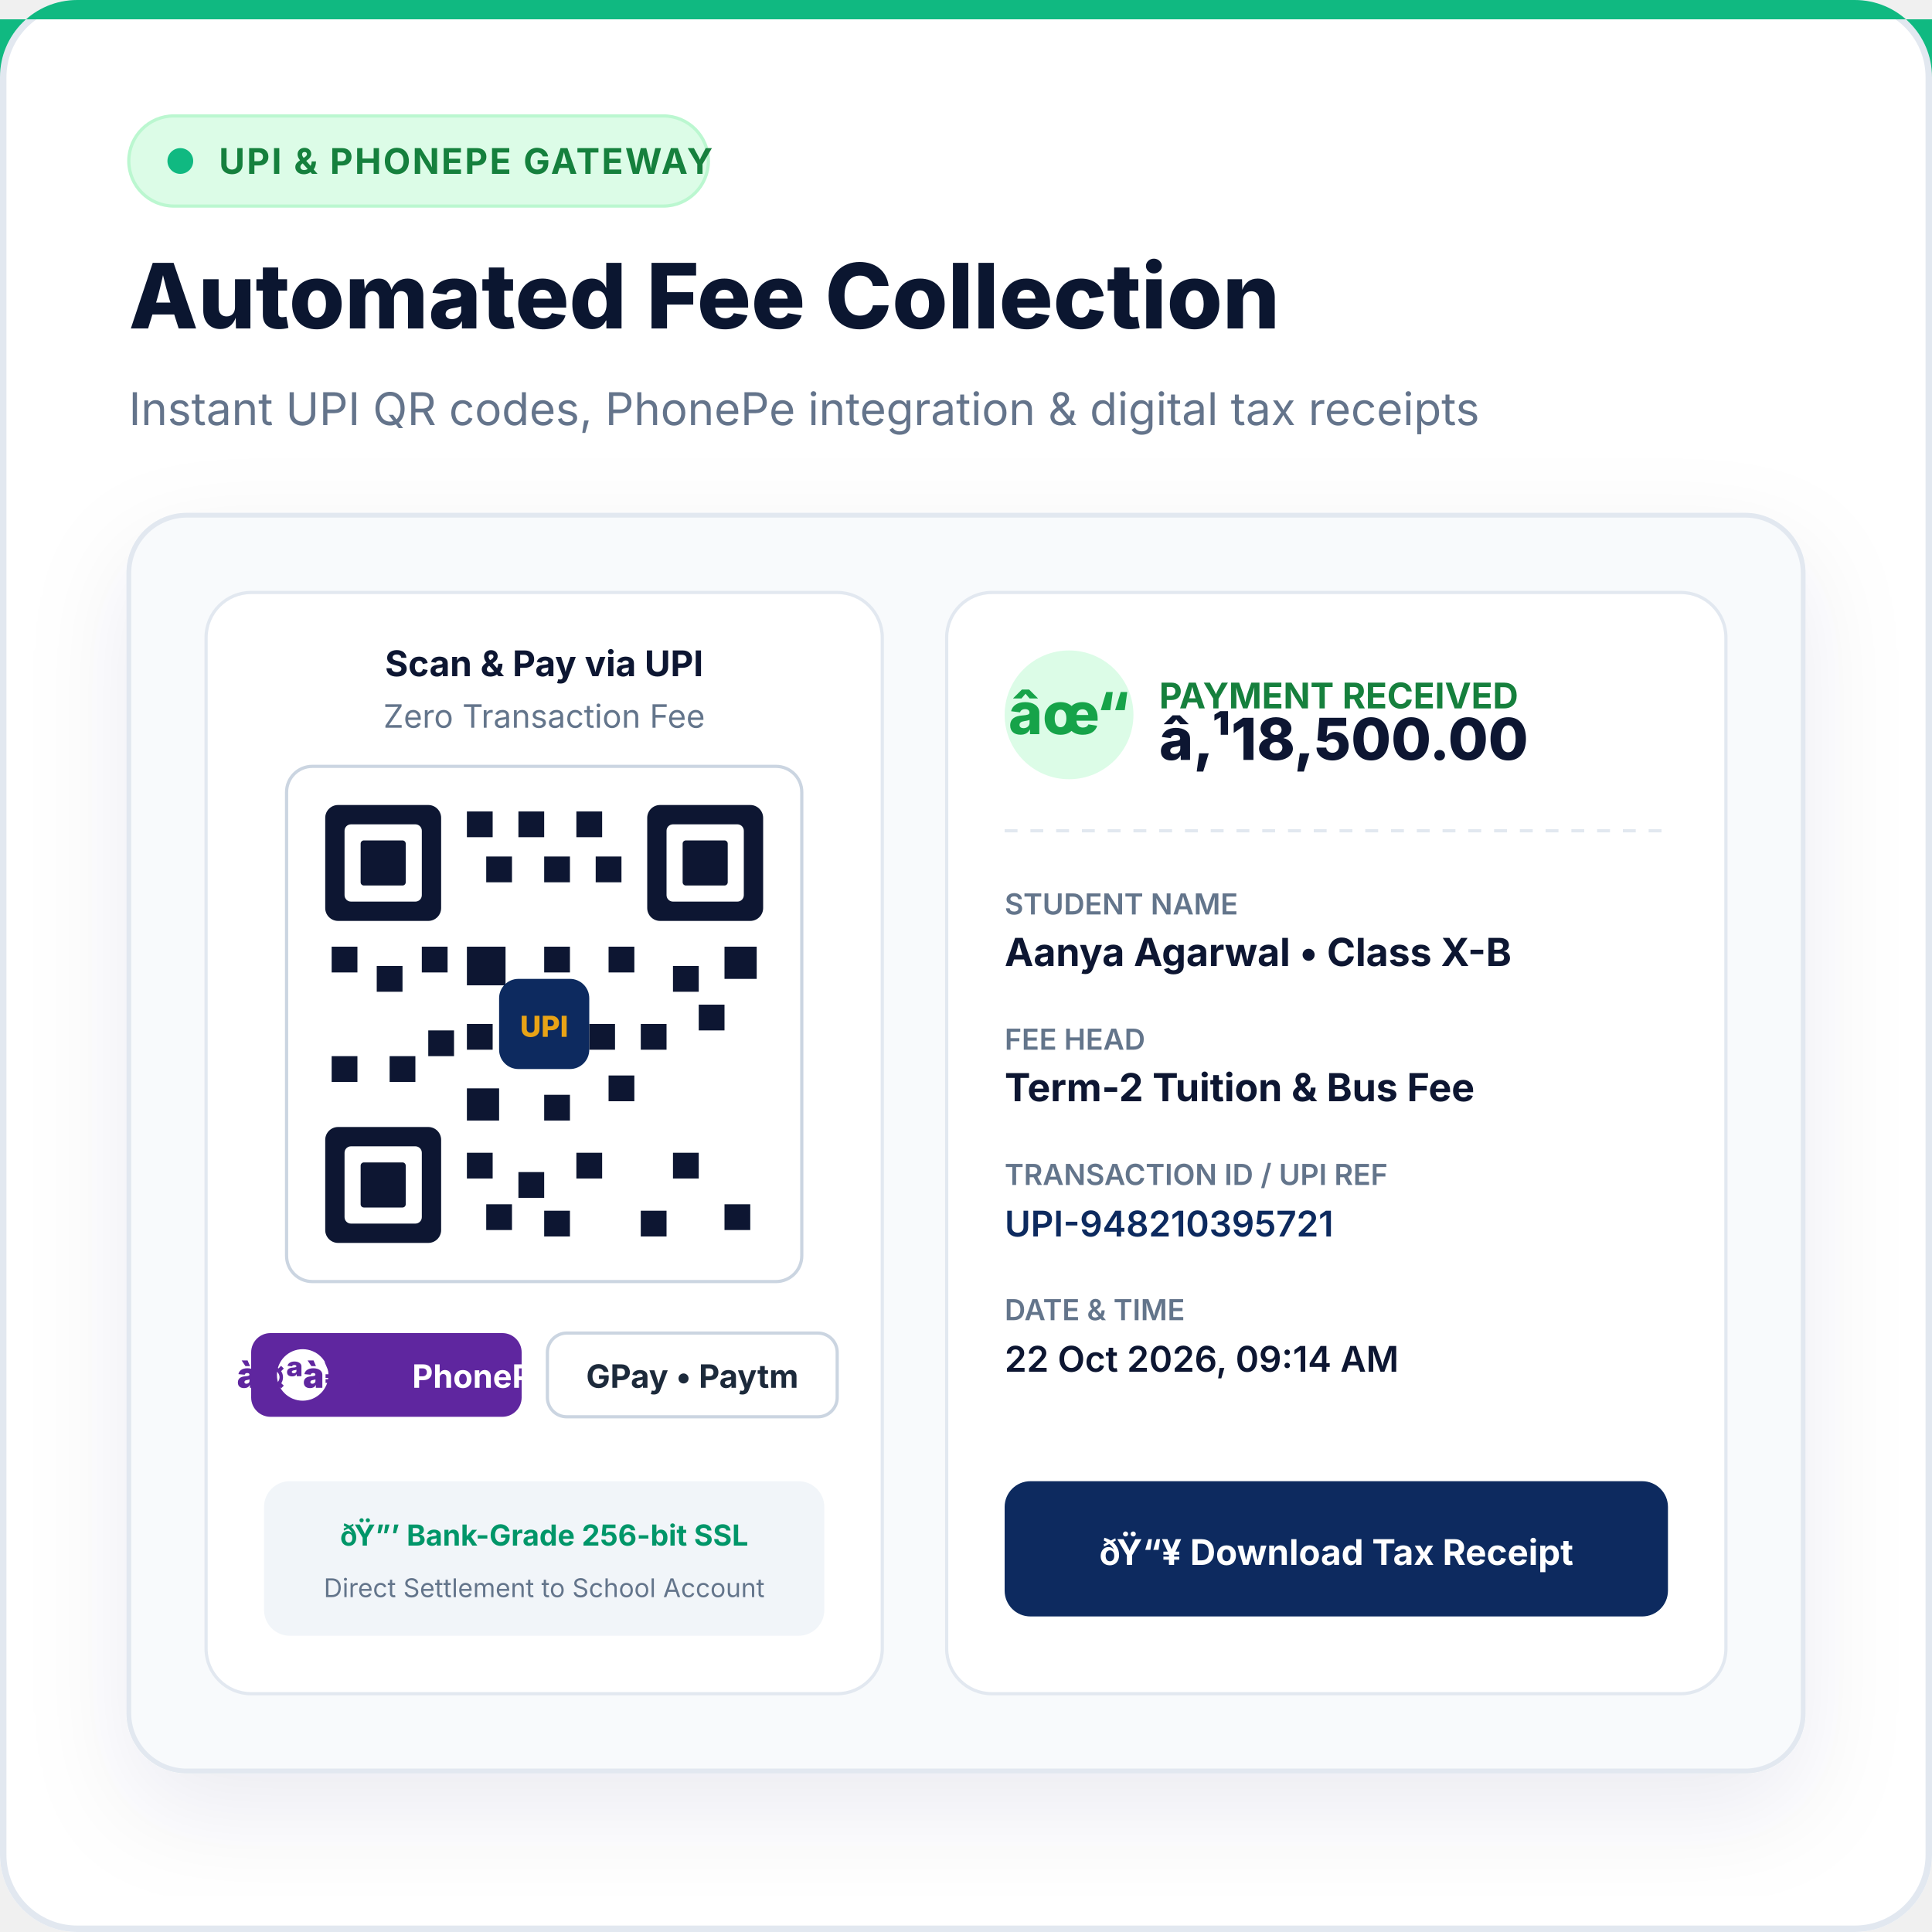
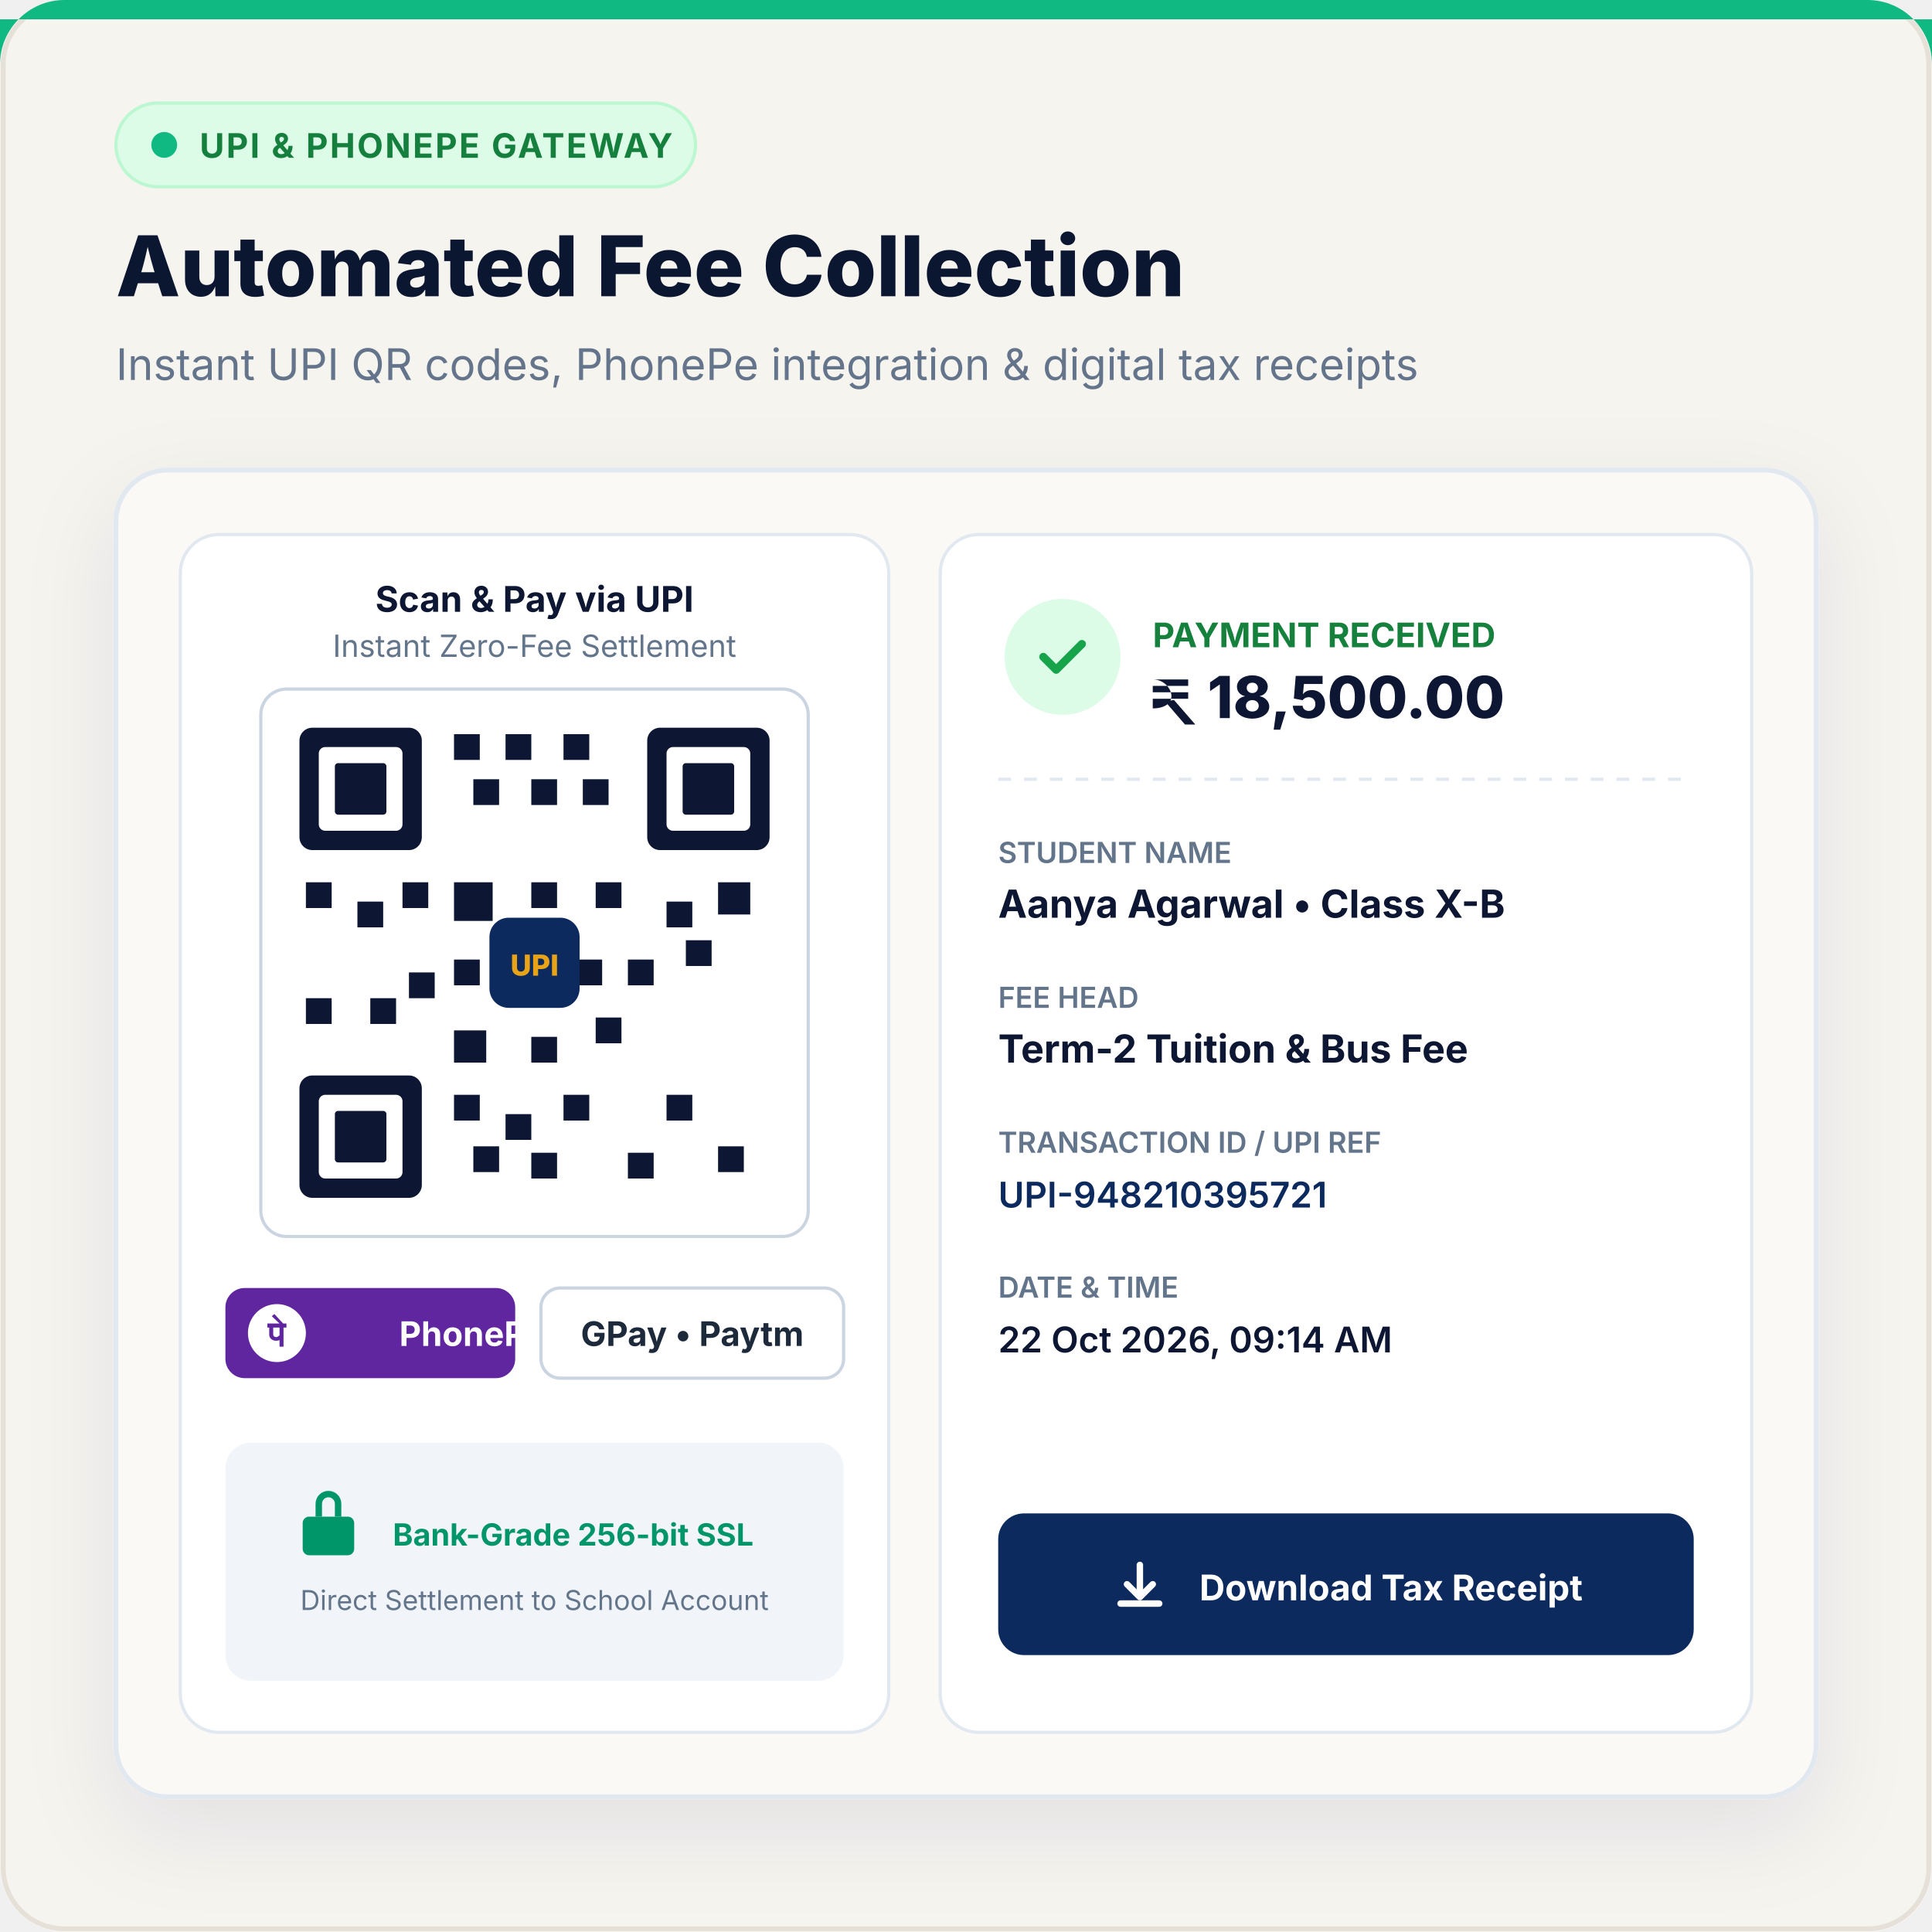
<svg xmlns="http://www.w3.org/2000/svg" viewBox="0 0 600 600" width="600" height="600" fill="none">
  <defs>
    <filter id="shadowFees" x="-10%" y="-10%" width="120%" height="120%">
-       <feDropShadow dx="0" dy="12" stdDeviation="16" flood-color="#0A2A5E" flood-opacity="0.08" />
+       <feDropShadow dx="0" dy="10" stdDeviation="14" flood-color="#0A2A5E" flood-opacity="0.08" />
    </filter>
  </defs>
-   <rect width="600" height="600" rx="24" fill="#FFFFFF" />
-   <rect x="1" y="1" width="598" height="598" rx="23" stroke="#E2E8F0" stroke-width="2" />
-   <path d="M0 24 C0 10.7 10.7 0 24 0 L576 0 C589.3 0 600 10.7 600 24 L600 6 L0 6 Z" fill="#10B981" />
-   <g transform="translate(40, 36)">
-     <rect width="180" height="28" rx="14" fill="#DCFCE7" stroke="#BBF7D0" />
-     <circle cx="16" cy="14" r="4" fill="#10B981" />
-     <text x="28" y="18" font-family="'Inter', sans-serif" font-weight="700" font-size="11" fill="#15803D" letter-spacing="0.6">UPI &amp; PHONEPE GATEWAY</text>
-     <text x="0" y="66" font-family="'Inter', sans-serif" font-weight="800" font-size="28" fill="#0B1630">Automated Fee Collection</text>
-     <text x="0" y="96" font-family="'Inter', sans-serif" font-weight="400" font-size="14" fill="#64748B">Instant UPI QR codes, PhonePe integration &amp; digital tax receipts</text>
+   <rect width="600" height="600" rx="20" fill="#F6F4EF" />
+   <rect x="1" y="1" width="598" height="598" rx="19" stroke="#E5E0D8" stroke-width="1.5" />
+   <path d="M0 20 C0 9 9 0 20 0 L580 0 C591 0 600 9 600 20 L600 6 L0 6 Z" fill="#10B981" />
+   <g transform="translate(36, 32)">
+     <rect width="180" height="26" rx="13" fill="#DCFCE7" stroke="#BBF7D0" />
+     <circle cx="15" cy="13" r="4" fill="#10B981" />
+     <text x="26" y="17" font-family="'Inter', -apple-system, sans-serif" font-weight="700" font-size="10.5" fill="#15803D" letter-spacing="0.6">UPI &amp; PHONEPE GATEWAY</text>
+     <text x="0" y="60" font-family="'Inter', -apple-system, sans-serif" font-weight="800" font-size="26" fill="#0B1630">Automated Fee Collection</text>
+     <text x="0" y="86" font-family="'Inter', -apple-system, sans-serif" font-weight="400" font-size="13.5" fill="#64748B">Instant UPI QR codes, PhonePe integration &amp; digital tax receipts</text>
  </g>
-   <g transform="translate(40, 160)" filter="url(#shadowFees)">
-     <rect width="520" height="390" rx="18" fill="#F8FAFC" stroke="#E2E8F0" stroke-width="1.5" />
-     <g transform="translate(24, 24)">
-       <rect width="210" height="342" rx="14" fill="#FFFFFF" stroke="#E2E8F0" />
-       <text x="105" y="26" font-family="'Inter', sans-serif" font-size="11" font-weight="700" fill="#0B1630" text-anchor="middle">Scan &amp; Pay via UPI</text>
-       <text x="105" y="42" font-family="'Inter', sans-serif" font-size="10" fill="#64748B" text-anchor="middle">Zero Transaction Fee</text>
-       <g transform="translate(25, 54)">
-         <rect width="160" height="160" rx="8" fill="#FFFFFF" stroke="#CBD5E1" stroke-width="1" />
-         <rect x="12" y="12" width="36" height="36" rx="4" fill="#0B1630" />
-         <rect x="18" y="18" width="24" height="24" rx="2" fill="#FFFFFF" />
-         <rect x="23" y="23" width="14" height="14" rx="1" fill="#0B1630" />
-         <rect x="112" y="12" width="36" height="36" rx="4" fill="#0B1630" />
-         <rect x="118" y="18" width="24" height="24" rx="2" fill="#FFFFFF" />
-         <rect x="123" y="23" width="14" height="14" rx="1" fill="#0B1630" />
-         <rect x="12" y="112" width="36" height="36" rx="4" fill="#0B1630" />
-         <rect x="18" y="118" width="24" height="24" rx="2" fill="#FFFFFF" />
-         <rect x="23" y="123" width="14" height="14" rx="1" fill="#0B1630" />
+   <g transform="translate(36, 146)" filter="url(#shadowFees)">
+     <rect width="528" height="412" rx="16" fill="#FAF9F6" stroke="#E2E8F0" stroke-width="1.5" />
+     <g transform="translate(20, 20)">
+       <rect width="220" height="372" rx="12" fill="#FFFFFF" stroke="#E2E8F0" />
+       <text x="110" y="24" font-family="'Inter', sans-serif" font-size="11" font-weight="700" fill="#0B1630" text-anchor="middle">Scan &amp; Pay via UPI</text>
+       <text x="110" y="38" font-family="'Inter', sans-serif" font-size="9.5" fill="#64748B" text-anchor="middle">Instant Zero-Fee Settlement</text>
+       <g transform="translate(25, 48)">
+         <rect width="170" height="170" rx="8" fill="#FFFFFF" stroke="#CBD5E1" stroke-width="1" />
+         <rect x="12" y="12" width="38" height="38" rx="4" fill="#0B1630" />
+         <rect x="18" y="18" width="26" height="26" rx="2" fill="#FFFFFF" />
+         <rect x="23" y="23" width="16" height="16" rx="1" fill="#0B1630" />
+         <rect x="120" y="12" width="38" height="38" rx="4" fill="#0B1630" />
+         <rect x="126" y="18" width="26" height="26" rx="2" fill="#FFFFFF" />
+         <rect x="131" y="23" width="16" height="16" rx="1" fill="#0B1630" />
+         <rect x="12" y="120" width="38" height="38" rx="4" fill="#0B1630" />
+         <rect x="18" y="126" width="26" height="26" rx="2" fill="#FFFFFF" />
+         <rect x="23" y="131" width="16" height="16" rx="1" fill="#0B1630" />
        <g fill="#0B1630">
-           <rect x="56" y="14" width="8" height="8" />
-           <rect x="72" y="14" width="8" height="8" />
-           <rect x="90" y="14" width="8" height="8" />
-           <rect x="62" y="28" width="8" height="8" />
-           <rect x="80" y="28" width="8" height="8" />
-           <rect x="96" y="28" width="8" height="8" />
-           <rect x="14" y="56" width="8" height="8" />
-           <rect x="28" y="62" width="8" height="8" />
-           <rect x="42" y="56" width="8" height="8" />
-           <rect x="56" y="56" width="12" height="12" />
-           <rect x="80" y="56" width="8" height="8" />
-           <rect x="100" y="56" width="8" height="8" />
-           <rect x="120" y="62" width="8" height="8" />
-           <rect x="136" y="56" width="10" height="10" />
-           <rect x="56" y="80" width="8" height="8" />
-           <rect x="70" y="74" width="12" height="12" />
-           <rect x="94" y="80" width="8" height="8" />
-           <rect x="110" y="80" width="8" height="8" />
-           <rect x="128" y="74" width="8" height="8" />
-           <rect x="14" y="90" width="8" height="8" />
-           <rect x="32" y="90" width="8" height="8" />
-           <rect x="44" y="82" width="8" height="8" />
-           <rect x="56" y="100" width="10" height="10" />
-           <rect x="80" y="102" width="8" height="8" />
-           <rect x="100" y="96" width="8" height="8" />
-           <rect x="56" y="120" width="8" height="8" />
-           <rect x="72" y="126" width="8" height="8" />
-           <rect x="90" y="120" width="8" height="8" />
-           <rect x="62" y="136" width="8" height="8" />
-           <rect x="80" y="138" width="8" height="8" />
-           <rect x="120" y="120" width="8" height="8" />
-           <rect x="136" y="136" width="8" height="8" />
-           <rect x="110" y="138" width="8" height="8" />
+           <rect x="60" y="14" width="8" height="8" />
+           <rect x="76" y="14" width="8" height="8" />
+           <rect x="94" y="14" width="8" height="8" />
+           <rect x="66" y="28" width="8" height="8" />
+           <rect x="84" y="28" width="8" height="8" />
+           <rect x="100" y="28" width="8" height="8" />
+           <rect x="14" y="60" width="8" height="8" />
+           <rect x="30" y="66" width="8" height="8" />
+           <rect x="44" y="60" width="8" height="8" />
+           <rect x="60" y="60" width="12" height="12" />
+           <rect x="84" y="60" width="8" height="8" />
+           <rect x="104" y="60" width="8" height="8" />
+           <rect x="126" y="66" width="8" height="8" />
+           <rect x="142" y="60" width="10" height="10" />
+           <rect x="60" y="84" width="8" height="8" />
+           <rect x="74" y="78" width="12" height="12" />
+           <rect x="98" y="84" width="8" height="8" />
+           <rect x="114" y="84" width="8" height="8" />
+           <rect x="132" y="78" width="8" height="8" />
+           <rect x="14" y="96" width="8" height="8" />
+           <rect x="34" y="96" width="8" height="8" />
+           <rect x="46" y="88" width="8" height="8" />
+           <rect x="60" y="106" width="10" height="10" />
+           <rect x="84" y="108" width="8" height="8" />
+           <rect x="104" y="102" width="8" height="8" />
+           <rect x="60" y="126" width="8" height="8" />
+           <rect x="76" y="132" width="8" height="8" />
+           <rect x="94" y="126" width="8" height="8" />
+           <rect x="66" y="142" width="8" height="8" />
+           <rect x="84" y="144" width="8" height="8" />
+           <rect x="126" y="126" width="8" height="8" />
+           <rect x="142" y="142" width="8" height="8" />
+           <rect x="114" y="144" width="8" height="8" />
        </g>
-         <rect x="66" y="66" width="28" height="28" rx="6" fill="#0A2A5E" />
-         <text x="80" y="84" font-family="'Inter', sans-serif" font-size="9" font-weight="800" fill="#E8A317" text-anchor="middle">UPI</text>
+         <rect x="71" y="71" width="28" height="28" rx="6" fill="#0A2A5E" />
+         <text x="85" y="89" font-family="'Inter', sans-serif" font-size="9" font-weight="800" fill="#E8A317" text-anchor="middle">UPI</text>
      </g>
-       <g transform="translate(14, 230)">
-         <rect width="84" height="26" rx="6" fill="#5F259F" />
-         <circle cx="16" cy="13" r="8" fill="#FFFFFF" />
-         <text x="16" y="17" font-family="'Inter', sans-serif" font-size="11" font-weight="900" fill="#5F259F" text-anchor="middle">à¤ªà¥‡</text>
-         <text x="50" y="17" font-family="'Inter', sans-serif" font-size="10" font-weight="700" fill="#FFFFFF">PhonePe</text>
-         <rect x="92" width="90" height="26" rx="6" fill="#FFFFFF" stroke="#CBD5E1" />
-         <text x="137" y="17" font-family="'Inter', sans-serif" font-size="10" font-weight="700" fill="#1E293B" text-anchor="middle">GPay • Paytm</text>
+       <g transform="translate(14, 234)">
+         <rect width="90" height="28" rx="6" fill="#5F259F" />
+         <circle cx="16" cy="14" r="9" fill="#FFFFFF" />
+         <text x="16" y="18" font-family="'Inter', sans-serif" font-size="11" font-weight="900" fill="#5F259F" text-anchor="middle">पे</text>
+         <text x="54" y="18" font-family="'Inter', sans-serif" font-size="10.5" font-weight="700" fill="#FFFFFF">PhonePe</text>
+         <rect x="98" width="94" height="28" rx="6" fill="#FFFFFF" stroke="#CBD5E1" />
+         <text x="145" y="18" font-family="'Inter', sans-serif" font-size="10.5" font-weight="700" fill="#1E293B" text-anchor="middle">GPay • Paytm</text>
      </g>
-       <g transform="translate(18, 276)">
-         <rect width="174" height="48" rx="8" fill="#F1F5F9" />
-         <text x="87" y="20" font-family="'Inter', sans-serif" font-size="9" font-weight="700" fill="#059669" text-anchor="middle">ðŸ”’ Bank-Grade 256-bit SSL</text>
-         <text x="87" y="36" font-family="'Inter', sans-serif" font-size="8" fill="#64748B" text-anchor="middle">Direct Settlement to School Account</text>
+       <g transform="translate(14, 282)">
+         <rect width="192" height="74" rx="8" fill="#F1F5F9" />
+         <path d="M26 23 h12 a2 2 0 0 1 2 2 v8 a2 2 0 0 1 -2 2 h-12 a2 2 0 0 1 -2 -2 v-8 a2 2 0 0 1 2 -2 z" fill="#059669" />
+         <path d="M29 23 v-4 a3 3 0 0 1 6 0 v4" stroke="#059669" stroke-width="2" fill="none" />
+         <text x="108" y="32" font-family="'Inter', sans-serif" font-size="9.5" font-weight="700" fill="#059669" text-anchor="middle">Bank-Grade 256-bit SSL</text>
+         <text x="96" y="52" font-family="'Inter', sans-serif" font-size="8.5" fill="#64748B" text-anchor="middle">Direct Settlement to School Account</text>
      </g>
    </g>
-     <g transform="translate(254, 24)">
-       <rect width="242" height="342" rx="14" fill="#FFFFFF" stroke="#E2E8F0" />
+     <g transform="translate(256, 20)">
+       <rect width="252" height="372" rx="12" fill="#FFFFFF" stroke="#E2E8F0" />
      <g transform="translate(18, 18)">
-         <circle cx="20" cy="20" r="20" fill="#DCFCE7" />
-         <text x="20" y="26" font-family="'Inter', sans-serif" font-size="18" font-weight="800" fill="#16A34A" text-anchor="middle">âœ“</text>
-         <text x="48" y="18" font-family="'Inter', sans-serif" font-size="11" font-weight="700" fill="#15803D">PAYMENT RECEIVED</text>
-         <text x="48" y="34" font-family="'Inter', sans-serif" font-size="18" font-weight="800" fill="#0B1630">â‚¹18,500.00</text>
+         <circle cx="20" cy="20" r="18" fill="#DCFCE7" />
+         <path d="M14 20 l4 4 l8 -8" stroke="#16A34A" stroke-width="2.5" stroke-linecap="round" stroke-linejoin="round" fill="none" />
+         <text x="48" y="17" font-family="'Inter', sans-serif" font-size="10.5" font-weight="700" fill="#15803D">PAYMENT RECEIVED</text>
+         <g transform="translate(48, 25)">
+           <path d="M0 2 h11 v2 H0 z M0 6 h11 v2 H0 z M0 2 v9 c3.5 0 5.8-1.5 5.8-3.8 S3.5 2 0 2 z M3.8 8.8 l6.2 7.2 h3.2 l-6.6-7.6 z" fill="#0B1630" />
+           <text x="17" y="14" font-family="'Inter', sans-serif" font-size="18" font-weight="800" fill="#0B1630">18,500.00</text>
+         </g>
      </g>
-       <line x1="18" y1="74" x2="224" y2="74" stroke="#E2E8F0" stroke-width="1" stroke-dasharray="4 4" />
-       <g transform="translate(18, 90)">
+       <line x1="18" y1="76" x2="234" y2="76" stroke="#E2E8F0" stroke-width="1" stroke-dasharray="4 4" />
+       <g transform="translate(18, 92)">
        <text x="0" y="10" font-family="'Inter', sans-serif" font-size="9" font-weight="600" fill="#64748B">STUDENT NAME</text>
-         <text x="0" y="26" font-family="'Inter', sans-serif" font-size="12" font-weight="700" fill="#0B1630">Aanya Agarwal • Class X-B</text>
-         <text x="0" y="52" font-family="'Inter', sans-serif" font-size="9" font-weight="600" fill="#64748B">FEE HEAD</text>
-         <text x="0" y="68" font-family="'Inter', sans-serif" font-size="12" font-weight="700" fill="#0B1630">Term-2 Tuition &amp; Bus Fee</text>
-         <text x="0" y="94" font-family="'Inter', sans-serif" font-size="9" font-weight="600" fill="#64748B">TRANSACTION ID / UPI REF</text>
-         <text x="0" y="110" font-family="'Inter', sans-serif" font-size="11" font-weight="600" fill="#0A2A5E">UPI-948210395721</text>
-         <text x="0" y="136" font-family="'Inter', sans-serif" font-size="9" font-weight="600" fill="#64748B">DATE &amp; TIME</text>
-         <text x="0" y="152" font-family="'Inter', sans-serif" font-size="11" font-weight="600" fill="#0B1630">22 Oct 2026, 09:14 AM</text>
+         <text x="0" y="27" font-family="'Inter', sans-serif" font-size="12" font-weight="700" fill="#0B1630">Aanya Agarwal • Class X-B</text>
+         <text x="0" y="55" font-family="'Inter', sans-serif" font-size="9" font-weight="600" fill="#64748B">FEE HEAD</text>
+         <text x="0" y="72" font-family="'Inter', sans-serif" font-size="12" font-weight="700" fill="#0B1630">Term-2 Tuition &amp; Bus Fee</text>
+         <text x="0" y="100" font-family="'Inter', sans-serif" font-size="9" font-weight="600" fill="#64748B">TRANSACTION ID / UPI REF</text>
+         <text x="0" y="117" font-family="'Inter', sans-serif" font-size="11" font-weight="600" fill="#0A2A5E">UPI-948210395721</text>
+         <text x="0" y="145" font-family="'Inter', sans-serif" font-size="9" font-weight="600" fill="#64748B">DATE &amp; TIME</text>
+         <text x="0" y="162" font-family="'Inter', sans-serif" font-size="11" font-weight="600" fill="#0B1630">22 Oct 2026, 09:14 AM</text>
      </g>
-       <g transform="translate(18, 276)">
-         <rect width="206" height="42" rx="8" fill="#0A2A5E" />
-         <text x="103" y="26" font-family="'Inter', sans-serif" font-size="11" font-weight="700" fill="#FFFFFF" text-anchor="middle">ðŸ“¥ Download Tax Receipt</text>
+       <g transform="translate(18, 304)">
+         <rect width="216" height="44" rx="8" fill="#0A2A5E" />
+         <g transform="translate(36, 14)" stroke="#FFFFFF" stroke-width="2" stroke-linecap="round" stroke-linejoin="round" fill="none">
+           <path d="M8 2 v10 M4 8 l4 4 l4 -4" />
+           <path d="M2 14 h12" />
+         </g>
+         <text x="122" y="27" font-family="'Inter', sans-serif" font-size="11" font-weight="700" fill="#FFFFFF" text-anchor="middle">Download Tax Receipt</text>
      </g>
    </g>
  </g>
</svg>
